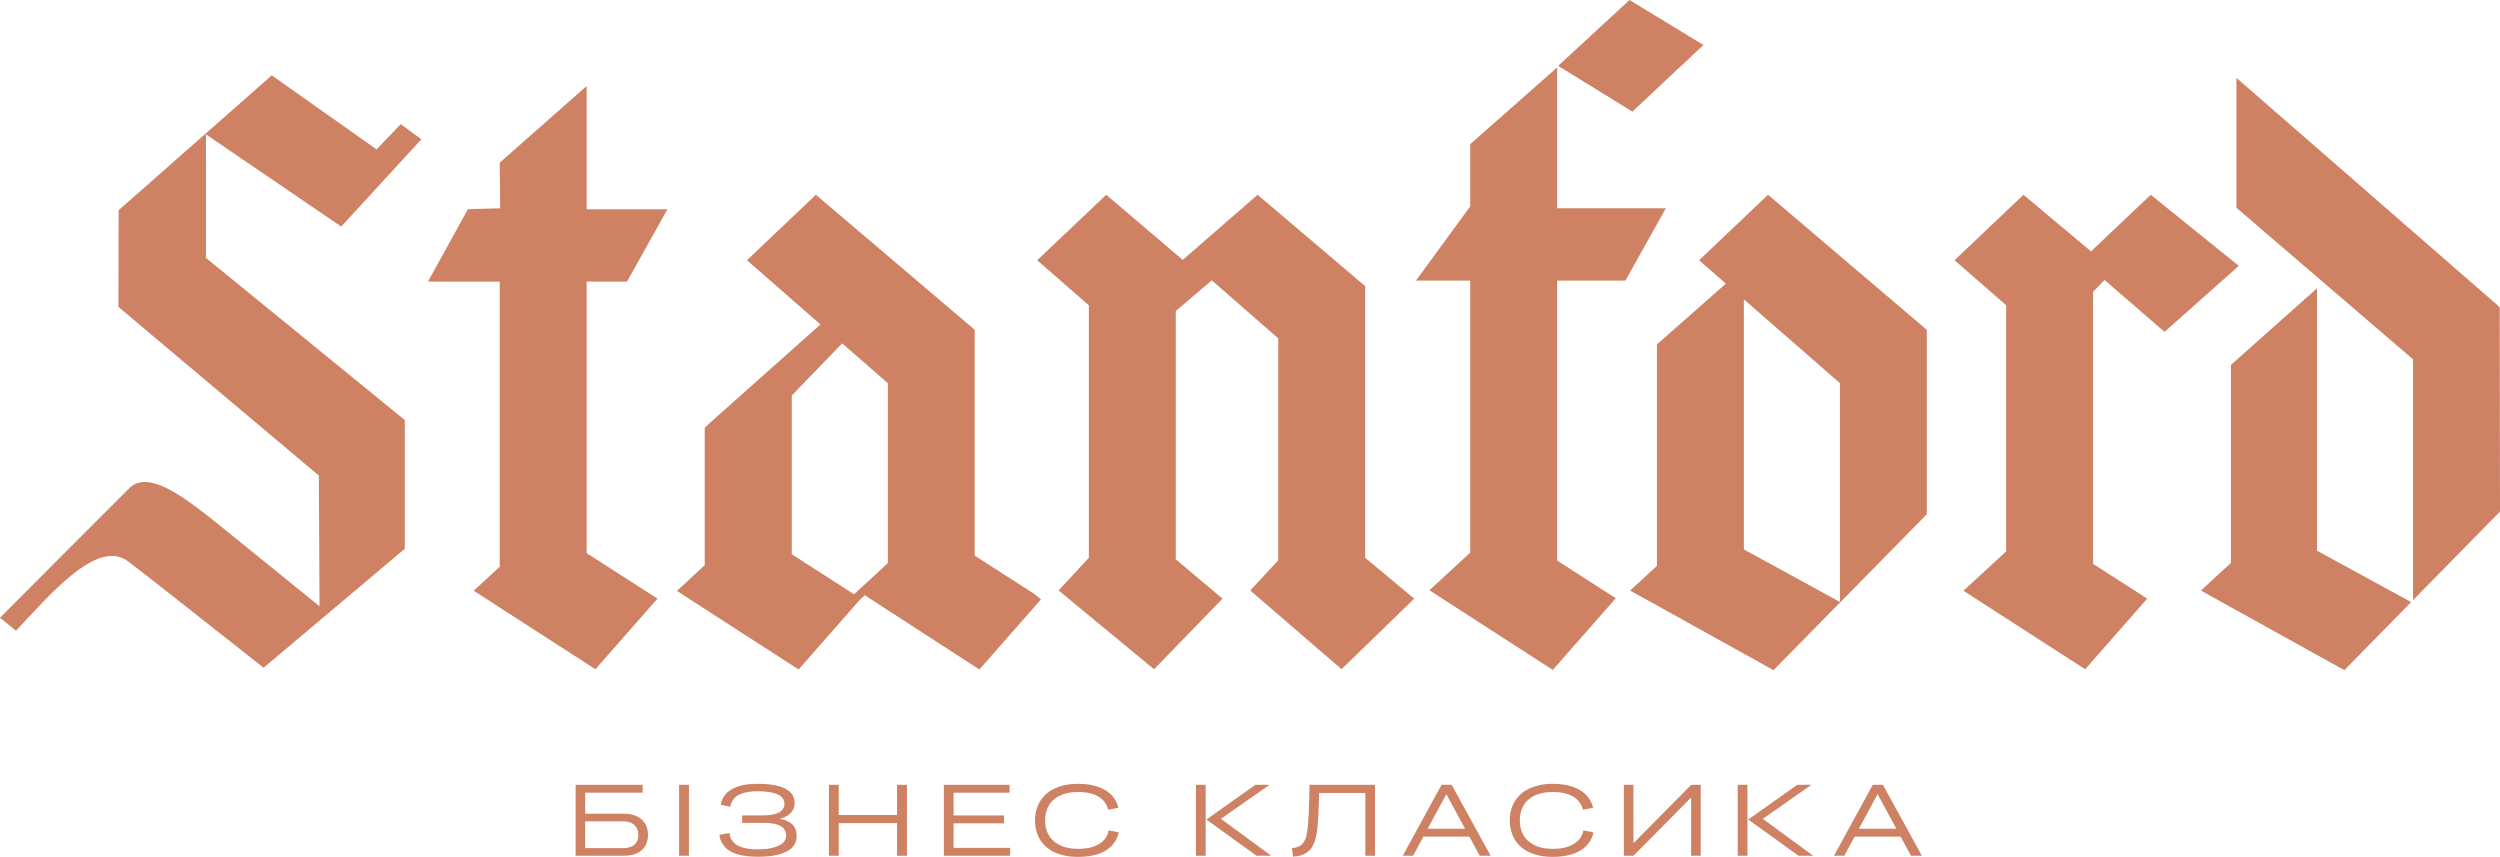
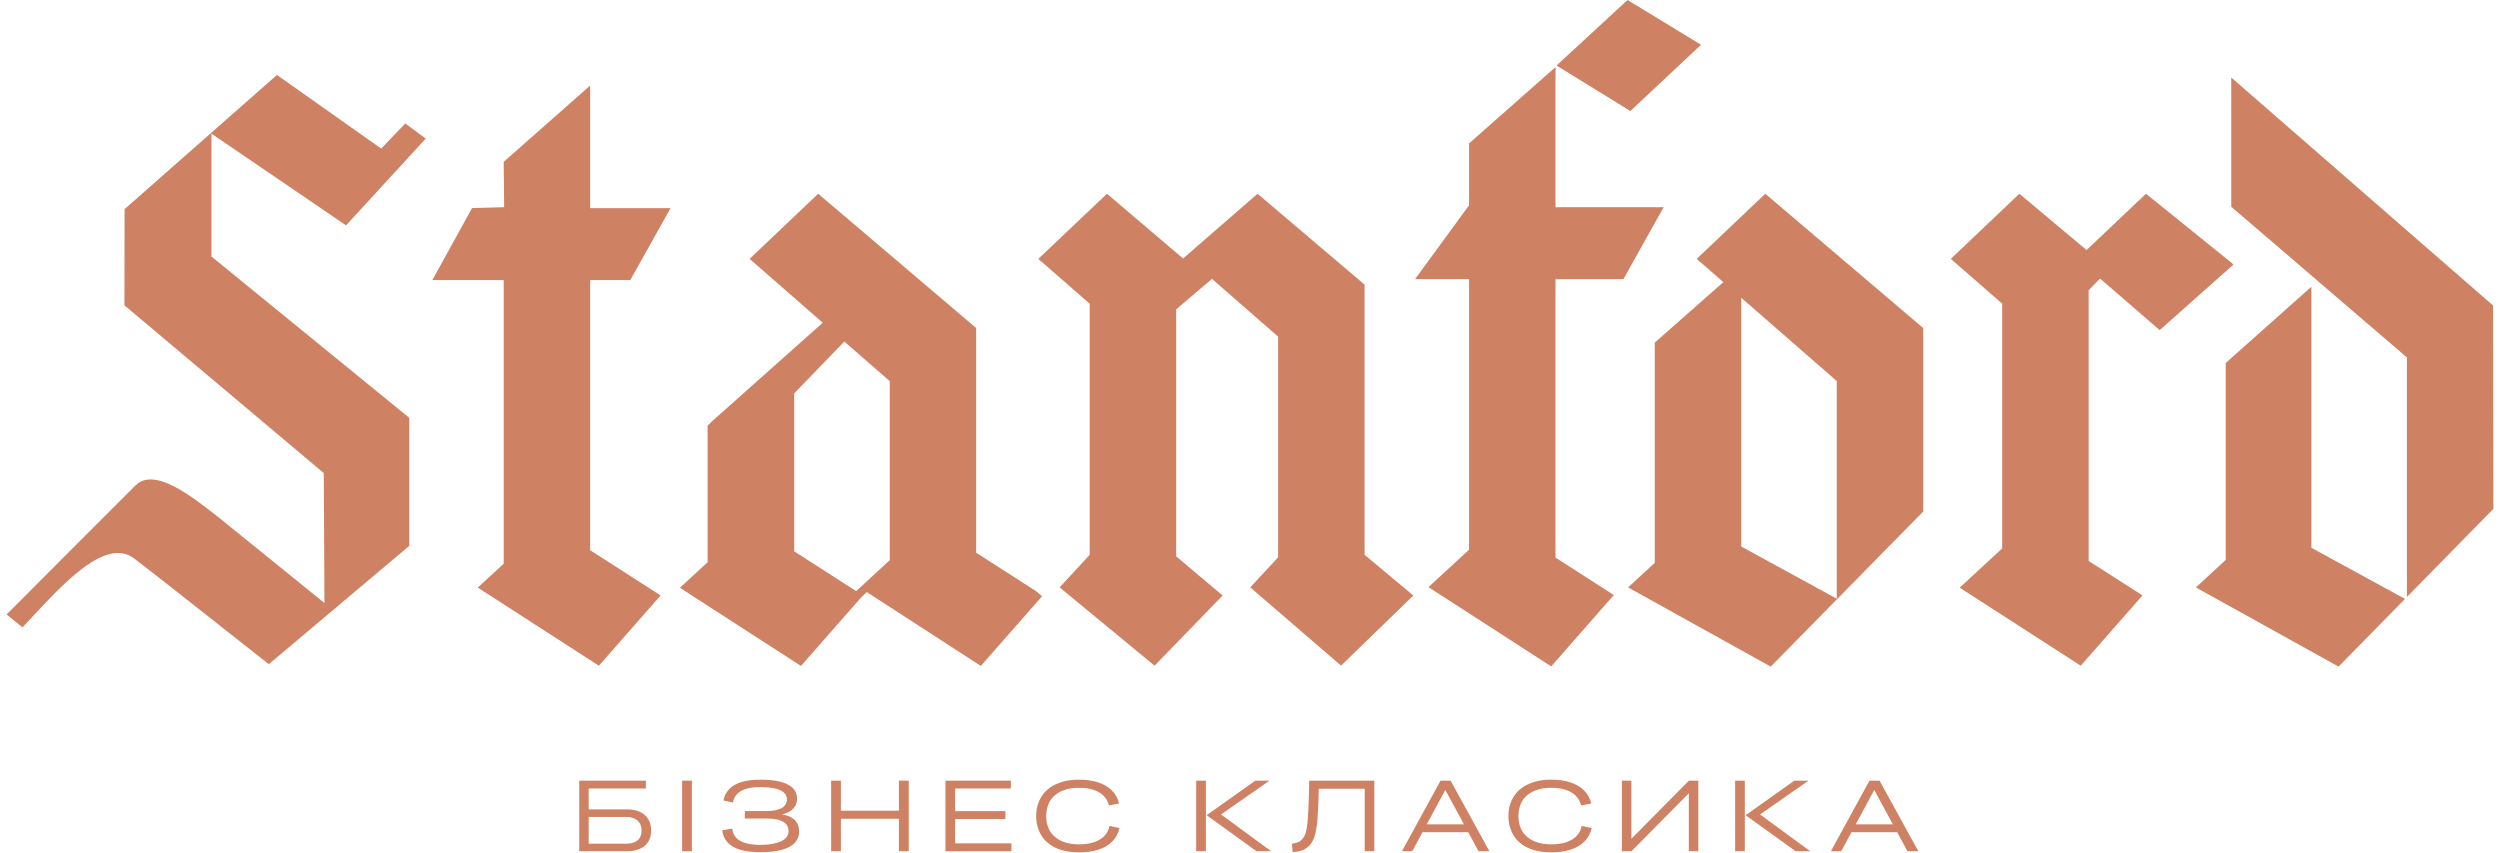
- <svg xmlns="http://www.w3.org/2000/svg" width="213" height="73" viewBox="0 0 213 73" fill="none">
+ <svg xmlns="http://www.w3.org/2000/svg" width="220" height="75" viewBox="0 0 213 73" fill="none">
  <g class="word-small">
    <path class="logo-letter-small" d="M49.045 66.865H49.855V72.909H49.045V66.865ZM49.364 66.865H54.754V67.537H49.364V66.865ZM54.25 69.541C54.556 69.684 54.792 69.89 54.958 70.162C55.124 70.433 55.207 70.757 55.207 71.132C55.207 71.416 55.162 71.668 55.066 71.888C54.971 72.108 54.837 72.295 54.664 72.444C54.486 72.593 54.275 72.709 54.027 72.787C53.778 72.864 53.497 72.909 53.185 72.909H49.555V72.263H53.076C53.357 72.263 53.593 72.218 53.791 72.134C53.988 72.05 54.135 71.92 54.237 71.752C54.333 71.584 54.384 71.377 54.384 71.132C54.384 70.886 54.333 70.673 54.224 70.505C54.122 70.33 53.969 70.201 53.772 70.11C53.574 70.02 53.344 69.975 53.083 69.975H49.555V69.328H53.185C53.58 69.328 53.944 69.399 54.25 69.541Z" fill="#CE8163" />
    <path class="logo-letter-small" d="M58.696 66.865H57.86V72.909H58.696V66.865Z" fill="#CE8163" />
    <path class="logo-letter-small" d="M67.67 71.985C67.524 72.211 67.313 72.399 67.026 72.547C66.739 72.696 66.395 72.806 65.98 72.883C65.565 72.961 65.093 72.993 64.564 72.993C63.875 72.993 63.301 72.922 62.835 72.787C62.376 72.651 62.013 72.438 61.757 72.159C61.502 71.875 61.343 71.532 61.292 71.125L62.147 70.97C62.178 71.267 62.287 71.526 62.472 71.733C62.657 71.946 62.918 72.101 63.263 72.205C63.607 72.308 64.047 72.366 64.564 72.366C64.953 72.366 65.304 72.341 65.597 72.282C65.897 72.224 66.146 72.147 66.356 72.05C66.561 71.946 66.72 71.823 66.822 71.681C66.924 71.539 66.975 71.371 66.975 71.183C66.975 70.944 66.905 70.744 66.771 70.589C66.637 70.433 66.427 70.317 66.152 70.233C65.878 70.149 65.527 70.11 65.1 70.11H63.231V69.47H65.061C65.336 69.47 65.578 69.451 65.789 69.412C65.999 69.373 66.184 69.315 66.344 69.237C66.503 69.16 66.618 69.05 66.707 68.921C66.79 68.791 66.835 68.643 66.835 68.468C66.835 68.3 66.79 68.151 66.694 68.022C66.599 67.886 66.458 67.776 66.273 67.686C66.088 67.595 65.852 67.531 65.565 67.486C65.278 67.44 64.947 67.414 64.57 67.414C64.086 67.414 63.677 67.46 63.346 67.563C63.014 67.66 62.752 67.809 62.568 68.009C62.383 68.21 62.261 68.449 62.21 68.74L61.4 68.559C61.477 68.171 61.643 67.847 61.898 67.582C62.159 67.317 62.51 67.117 62.95 66.981C63.39 66.846 63.932 66.781 64.558 66.781C65.074 66.781 65.534 66.813 65.923 66.884C66.318 66.955 66.65 67.059 66.911 67.195C67.173 67.33 67.371 67.498 67.504 67.699C67.632 67.899 67.702 68.132 67.702 68.397C67.702 68.597 67.664 68.778 67.594 68.94C67.517 69.102 67.409 69.244 67.262 69.367C67.115 69.49 66.93 69.593 66.701 69.677C66.478 69.761 66.216 69.819 65.91 69.852L65.782 69.696C66.229 69.709 66.612 69.774 66.93 69.89C67.243 70.007 67.479 70.175 67.638 70.388C67.798 70.602 67.874 70.879 67.874 71.216C67.887 71.507 67.817 71.765 67.67 71.985Z" fill="#CE8163" />
    <path class="logo-letter-small" d="M70.624 66.865H71.459V72.909H70.624V66.865ZM71.198 69.438H76.638V70.13H71.198V69.438ZM76.428 66.865H77.27V72.909H76.428V66.865Z" fill="#CE8163" />
    <path class="logo-letter-small" d="M80.415 66.865H81.244V72.909H80.415V66.865ZM80.957 66.865H86.015V67.537H80.957V66.865ZM80.957 69.477H85.55V70.149H80.957V69.477ZM80.957 72.237H86.066V72.909H80.957V72.237Z" fill="#CE8163" />
    <path class="logo-letter-small" d="M88.35 68.843C88.458 68.52 88.618 68.229 88.822 67.977C89.026 67.718 89.275 67.505 89.574 67.33C89.874 67.156 90.212 67.02 90.595 66.923C90.978 66.826 91.392 66.781 91.845 66.781C92.483 66.781 93.038 66.858 93.51 67.02C93.982 67.175 94.371 67.408 94.671 67.705C94.971 68.003 95.175 68.378 95.29 68.817L94.422 68.992C94.339 68.662 94.186 68.391 93.963 68.164C93.74 67.938 93.459 67.77 93.108 67.654C92.757 67.537 92.343 67.479 91.852 67.479C91.494 67.479 91.169 67.511 90.869 67.589C90.576 67.66 90.314 67.763 90.091 67.899C89.868 68.035 89.676 68.203 89.517 68.397C89.358 68.591 89.243 68.824 89.166 69.076C89.083 69.328 89.045 69.606 89.045 69.903C89.045 70.201 89.083 70.479 89.166 70.731C89.249 70.983 89.364 71.209 89.517 71.397C89.67 71.591 89.861 71.752 90.091 71.894C90.314 72.03 90.576 72.14 90.869 72.211C91.163 72.282 91.494 72.321 91.852 72.321C92.349 72.321 92.783 72.263 93.14 72.14C93.497 72.017 93.791 71.843 94.02 71.61C94.25 71.377 94.397 71.086 94.46 70.744L95.322 70.925C95.219 71.371 95.015 71.752 94.716 72.062C94.416 72.373 94.027 72.606 93.542 72.767C93.057 72.929 92.496 73.006 91.852 73.006C91.462 73.006 91.105 72.974 90.773 72.909C90.442 72.845 90.142 72.754 89.868 72.625C89.594 72.496 89.358 72.347 89.147 72.166C88.936 71.985 88.764 71.784 88.624 71.552C88.484 71.319 88.375 71.067 88.299 70.789C88.222 70.511 88.184 70.214 88.184 69.903C88.184 69.515 88.235 69.166 88.35 68.843Z" fill="#CE8163" />
  </g>
  <g class="word-small">
    <path class="logo-letter-small" d="M101.891 66.865H102.721V72.909H101.891V66.865ZM106.956 66.865H108.168L103.856 69.877L103.83 69.625L108.308 72.909H107.058L102.784 69.826L106.956 66.865Z" fill="#CE8163" />
    <path class="logo-letter-small" d="M110.611 72.14C110.77 72.076 110.904 71.972 111.019 71.823C111.096 71.733 111.16 71.617 111.217 71.481C111.274 71.345 111.319 71.183 111.351 70.989C111.383 70.796 111.415 70.563 111.44 70.278C111.466 70 111.485 69.671 111.504 69.289C111.523 68.908 111.536 68.468 111.549 67.97L111.574 66.865H112.41L112.378 68.048C112.359 68.597 112.346 69.076 112.32 69.496C112.301 69.916 112.269 70.278 112.238 70.582C112.199 70.892 112.155 71.157 112.104 71.377C112.053 71.597 111.982 71.791 111.906 71.946C111.829 72.108 111.74 72.25 111.638 72.373C111.51 72.509 111.383 72.612 111.242 72.703C111.102 72.787 110.943 72.851 110.77 72.897C110.592 72.942 110.388 72.968 110.158 72.981L110.082 72.263C110.273 72.25 110.452 72.205 110.611 72.14ZM111.995 66.865H116.53V67.557H111.931L111.995 66.865ZM116.326 66.865H117.149V72.909H116.326V66.865Z" fill="#CE8163" />
    <path class="logo-letter-small" d="M123.088 67.401H123.368L120.396 72.909H119.516L122.82 66.865H123.681L127.004 72.909H126.073L123.088 67.401ZM121.161 70.608H125.326L125.511 71.28H120.989L121.161 70.608Z" fill="#CE8163" />
    <path class="logo-letter-small" d="M128.796 68.843C128.905 68.52 129.064 68.229 129.268 67.977C129.473 67.718 129.721 67.505 130.021 67.33C130.321 67.156 130.659 67.02 131.042 66.923C131.424 66.826 131.839 66.781 132.292 66.781C132.93 66.781 133.485 66.858 133.957 67.02C134.429 67.175 134.818 67.408 135.118 67.705C135.417 68.003 135.621 68.378 135.736 68.817L134.869 68.992C134.786 68.662 134.633 68.391 134.41 68.164C134.186 67.938 133.906 67.77 133.555 67.654C133.204 67.537 132.789 67.479 132.298 67.479C131.941 67.479 131.616 67.511 131.316 67.589C131.023 67.66 130.761 67.763 130.538 67.899C130.315 68.035 130.123 68.203 129.964 68.397C129.804 68.591 129.689 68.824 129.613 69.076C129.53 69.328 129.492 69.606 129.492 69.903C129.492 70.201 129.53 70.479 129.613 70.731C129.696 70.983 129.811 71.209 129.964 71.397C130.117 71.591 130.308 71.752 130.538 71.894C130.761 72.03 131.023 72.14 131.316 72.211C131.609 72.282 131.941 72.321 132.298 72.321C132.796 72.321 133.23 72.263 133.587 72.14C133.944 72.017 134.237 71.843 134.467 71.61C134.697 71.377 134.843 71.086 134.907 70.744L135.768 70.925C135.666 71.371 135.462 71.752 135.162 72.062C134.862 72.373 134.473 72.606 133.989 72.767C133.51 72.922 132.942 73.006 132.298 73.006C131.909 73.006 131.552 72.974 131.22 72.909C130.889 72.845 130.589 72.754 130.315 72.625C130.04 72.496 129.804 72.347 129.594 72.166C129.39 71.985 129.211 71.784 129.077 71.552C128.937 71.319 128.828 71.067 128.752 70.789C128.675 70.511 128.637 70.214 128.637 69.903C128.631 69.515 128.688 69.166 128.796 68.843Z" fill="#CE8163" />
    <path class="logo-letter-small" d="M138.352 66.865H139.168V72.909H138.352V66.865ZM139.143 71.869L144.086 66.871L144.111 67.919L139.168 72.916L139.143 71.869ZM144.086 66.865H144.902V72.909H144.086V66.865Z" fill="#CE8163" />
    <path class="logo-letter-small" d="M148.053 66.865H148.882V72.909H148.053V66.865ZM153.124 66.865H154.336L150.024 69.877L149.999 69.625L154.483 72.909H153.233L148.953 69.826L153.124 66.865Z" fill="#CE8163" />
    <path class="logo-letter-small" d="M159.828 67.401H160.109L157.137 72.909H156.256L159.56 66.865H160.422L163.745 72.909H162.814L159.828 67.401ZM157.902 70.608H162.067L162.252 71.28H157.73L157.902 70.608Z" fill="#CE8163" />
  </g>
  <path class="logo-letter--big" d="M17.547 11.449L29.074 19.304L35.899 11.869L34.145 10.576L32.084 12.729L23.154 6.419L10.104 17.914L10.091 26.15L27.166 40.521L27.224 51.653C27.224 51.653 18.645 44.697 18.192 44.342C15.94 42.577 12.687 39.952 11.041 41.575C10.059 42.538 1.894 50.735 0 52.63L1.359 53.735C4.223 50.722 8.299 45.809 10.939 47.846C13.472 49.798 13.829 50.089 22.459 56.89L34.489 46.753V35.789L17.547 21.974V11.449Z" fill="#CE8163" />
  <path class="logo-letter--big" d="M55.519 50.684L56.017 51.001L50.729 57.019L40.357 50.328L42.577 48.285V23.991H36.466L39.866 17.823L42.615 17.746L42.577 13.861L49.983 7.325V17.83H56.865L53.421 23.991H49.983V47.128L50.225 47.283L55.519 50.684Z" fill="#CE8163" />
  <path class="logo-letter--big" d="M88.12 50.6L83.043 47.341V28.096L69.514 16.595L63.639 22.174L65.923 24.165L67.453 25.503L69.858 27.605L69.903 27.643L67.447 29.828L67.371 29.899L60.354 36.144L60.041 36.468V48.156L57.675 50.341L58.122 50.632L59.206 51.337L68.04 57.038L73.181 51.188L73.672 50.709L83.445 57.038L88.694 51.065L88.12 50.6ZM75.644 47.975L73.105 50.322L72.767 50.632L67.46 47.225V33.694L71.753 29.253L75.644 32.647V47.975Z" fill="#CE8163" />
  <path class="logo-letter--big" d="M116.313 47.522V24.379L107.147 16.595L100.769 22.142L94.25 16.595L88.369 22.174L92.77 26.014V47.522L90.193 50.309L98.326 57.019L104.156 51.007L100.176 47.652V26.499L103.244 23.887L108.908 28.833V47.736L106.522 50.309L114.298 57.013L120.491 51.007L116.313 47.522Z" fill="#CE8163" />
  <g class="logo-letter--big">
    <path d="M138.836 0L132.758 5.611L132.796 5.637L139.079 9.51L145.132 3.834L138.836 0Z" fill="#CE8163" />
    <path d="M138.485 23.907L141.93 17.746H132.668V5.747L125.263 12.283V17.584L120.638 23.907H125.263V47.083L121.786 50.289L132.298 57.077L137.663 50.968L132.668 47.762V23.907H138.485Z" fill="#CE8163" />
  </g>
  <path class="logo-letter--big" d="M150.637 16.595L144.762 22.174L147.045 24.165L141.171 29.343V48.208L138.887 50.315L151.102 57.097L164.165 43.812V28.102L150.637 16.595ZM156.76 51.285L148.576 46.811V25.503L156.76 32.641V51.285Z" fill="#CE8163" />
  <path class="logo-letter--big" d="M179.308 23.855L184.418 28.277L190.745 22.652L183.244 16.595L178.154 21.418L172.4 16.595L166.526 22.174L170.927 26.008V46.973L167.285 50.335L177.656 57.019L182.944 51.001L178.332 48.046V24.863L179.308 23.855Z" fill="#CE8163" />
  <g class="logo-letter--big">
    <path d="M213 43.585L212.974 26.169L190.547 6.639V17.707L205.594 30.617V51.13L213 43.585Z" fill="#CE8163" />
    <path d="M205.429 51.298L199.739 57.097L190.267 51.841L190.075 51.737L187.518 50.315L190.075 47.956V31.089L197.411 24.56V46.921L205.429 51.298Z" fill="#CE8163" />
  </g>
</svg>
